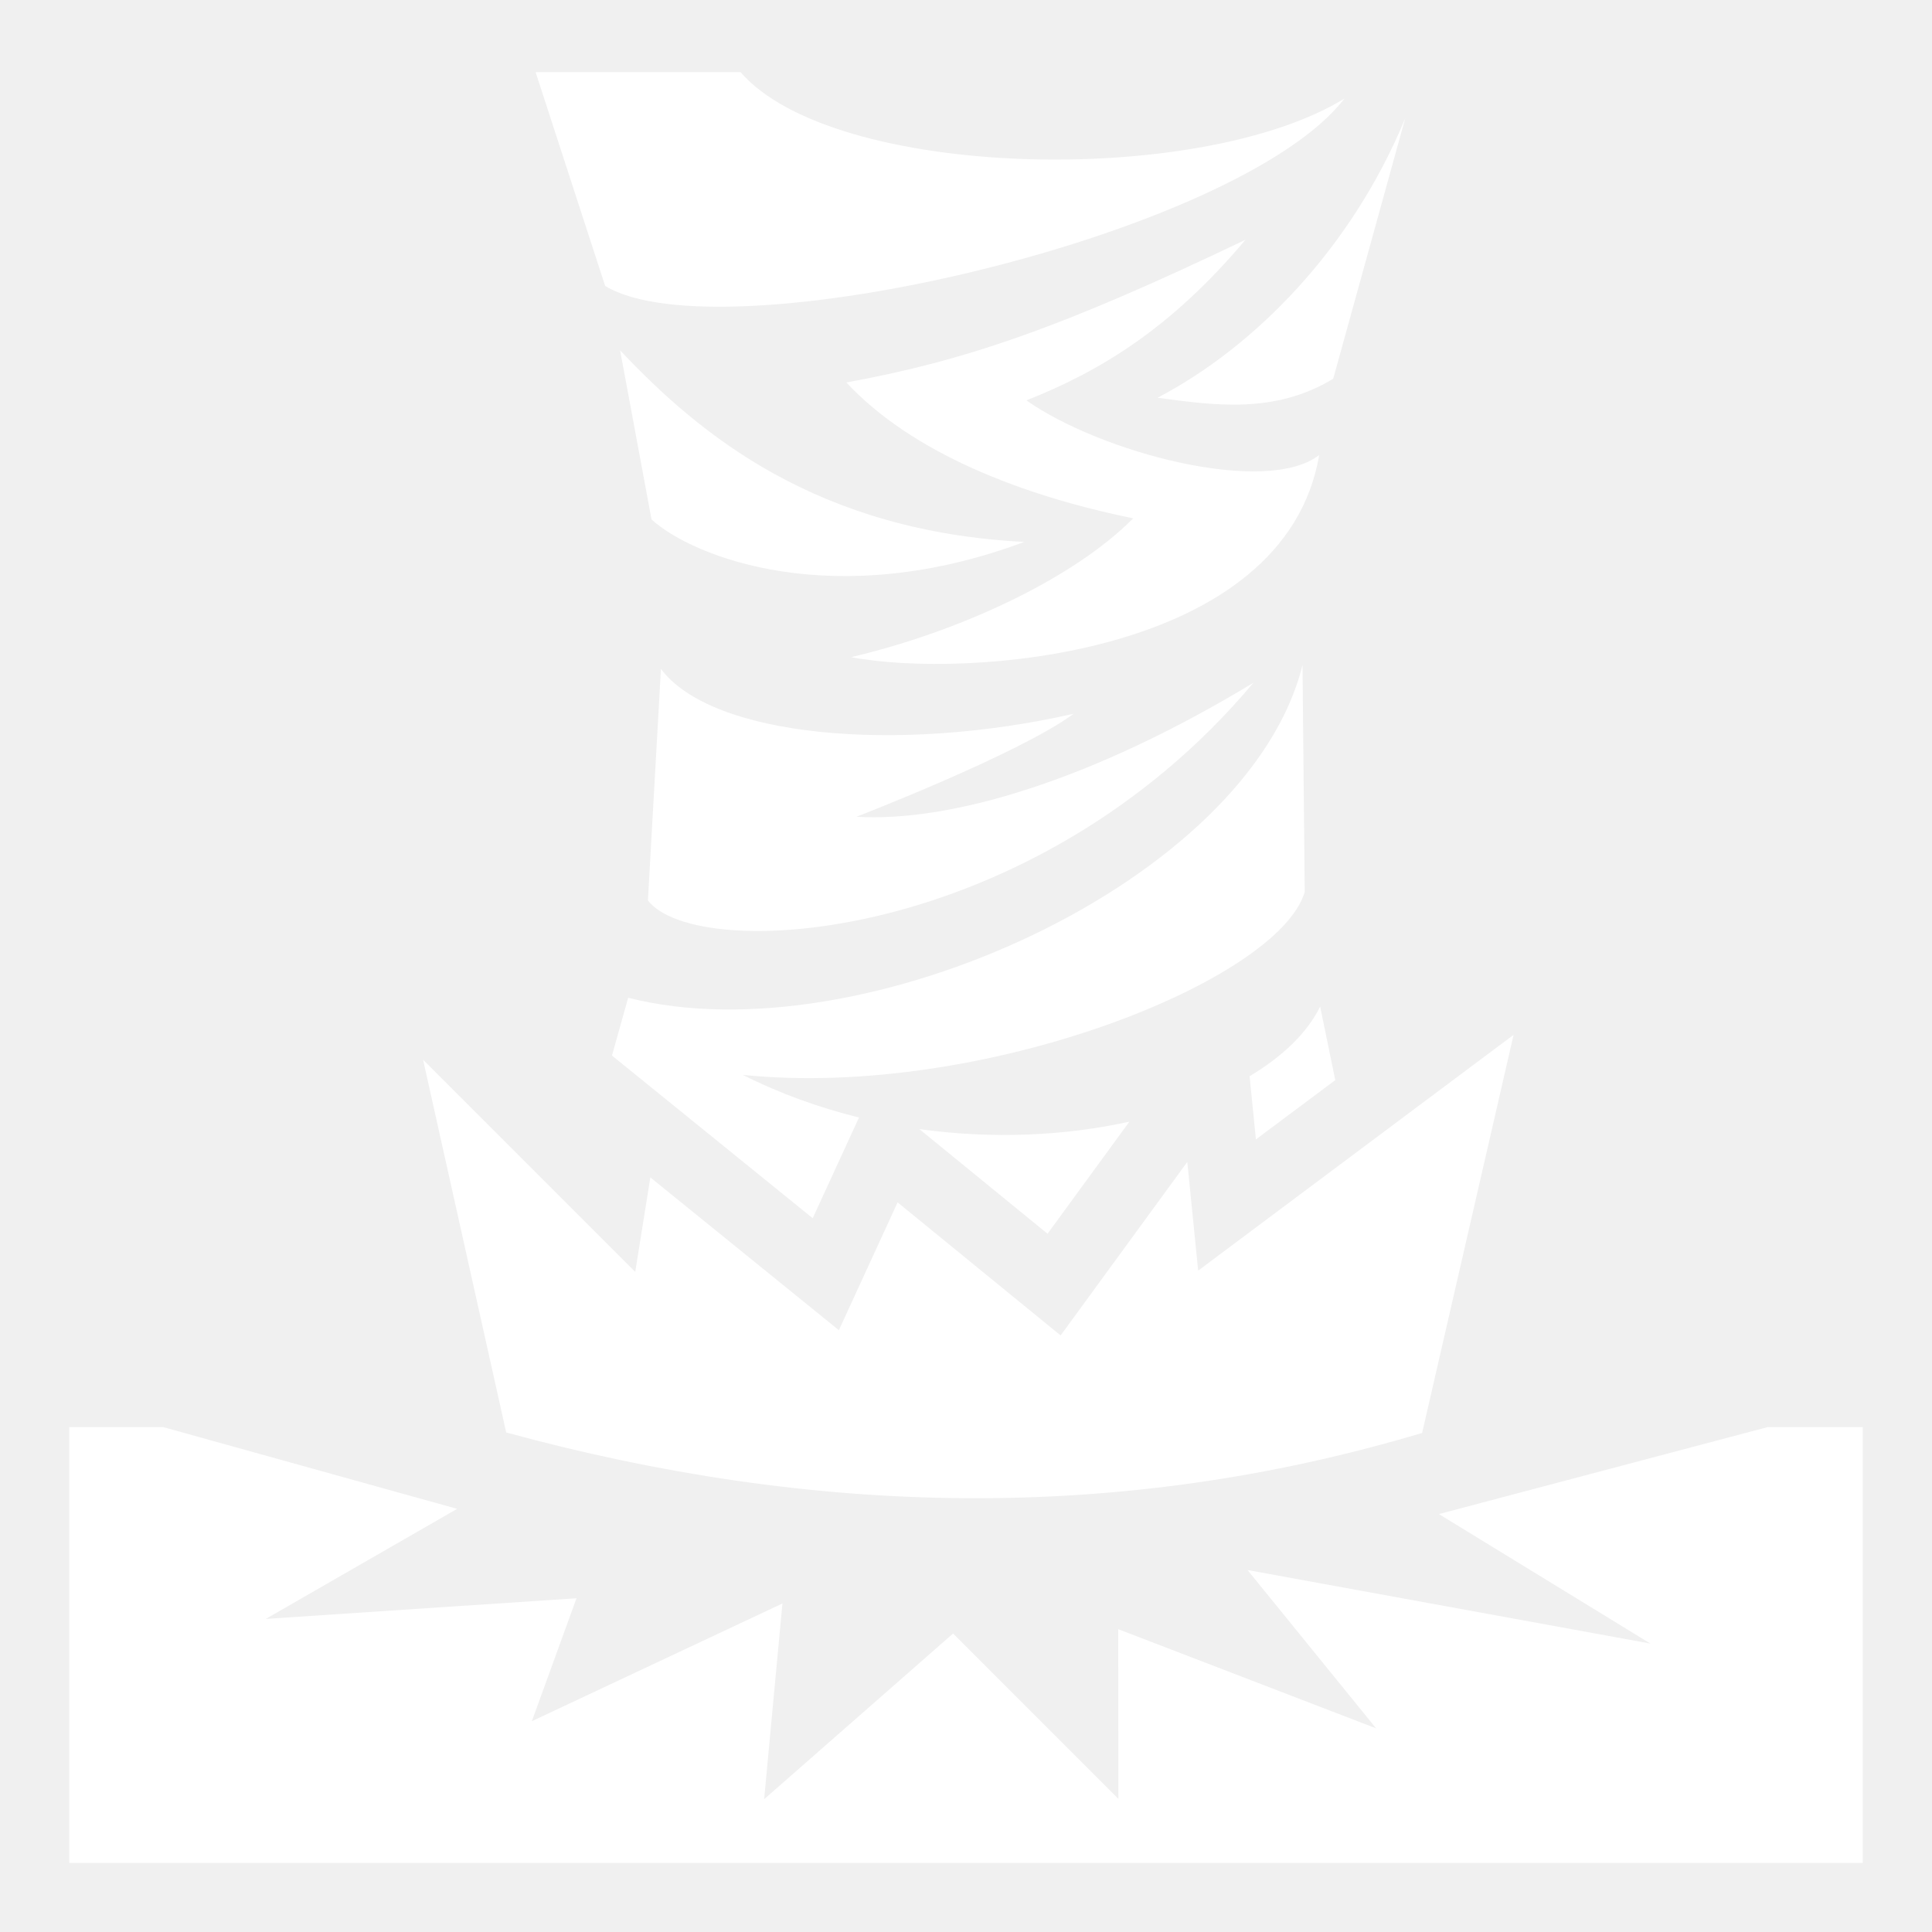
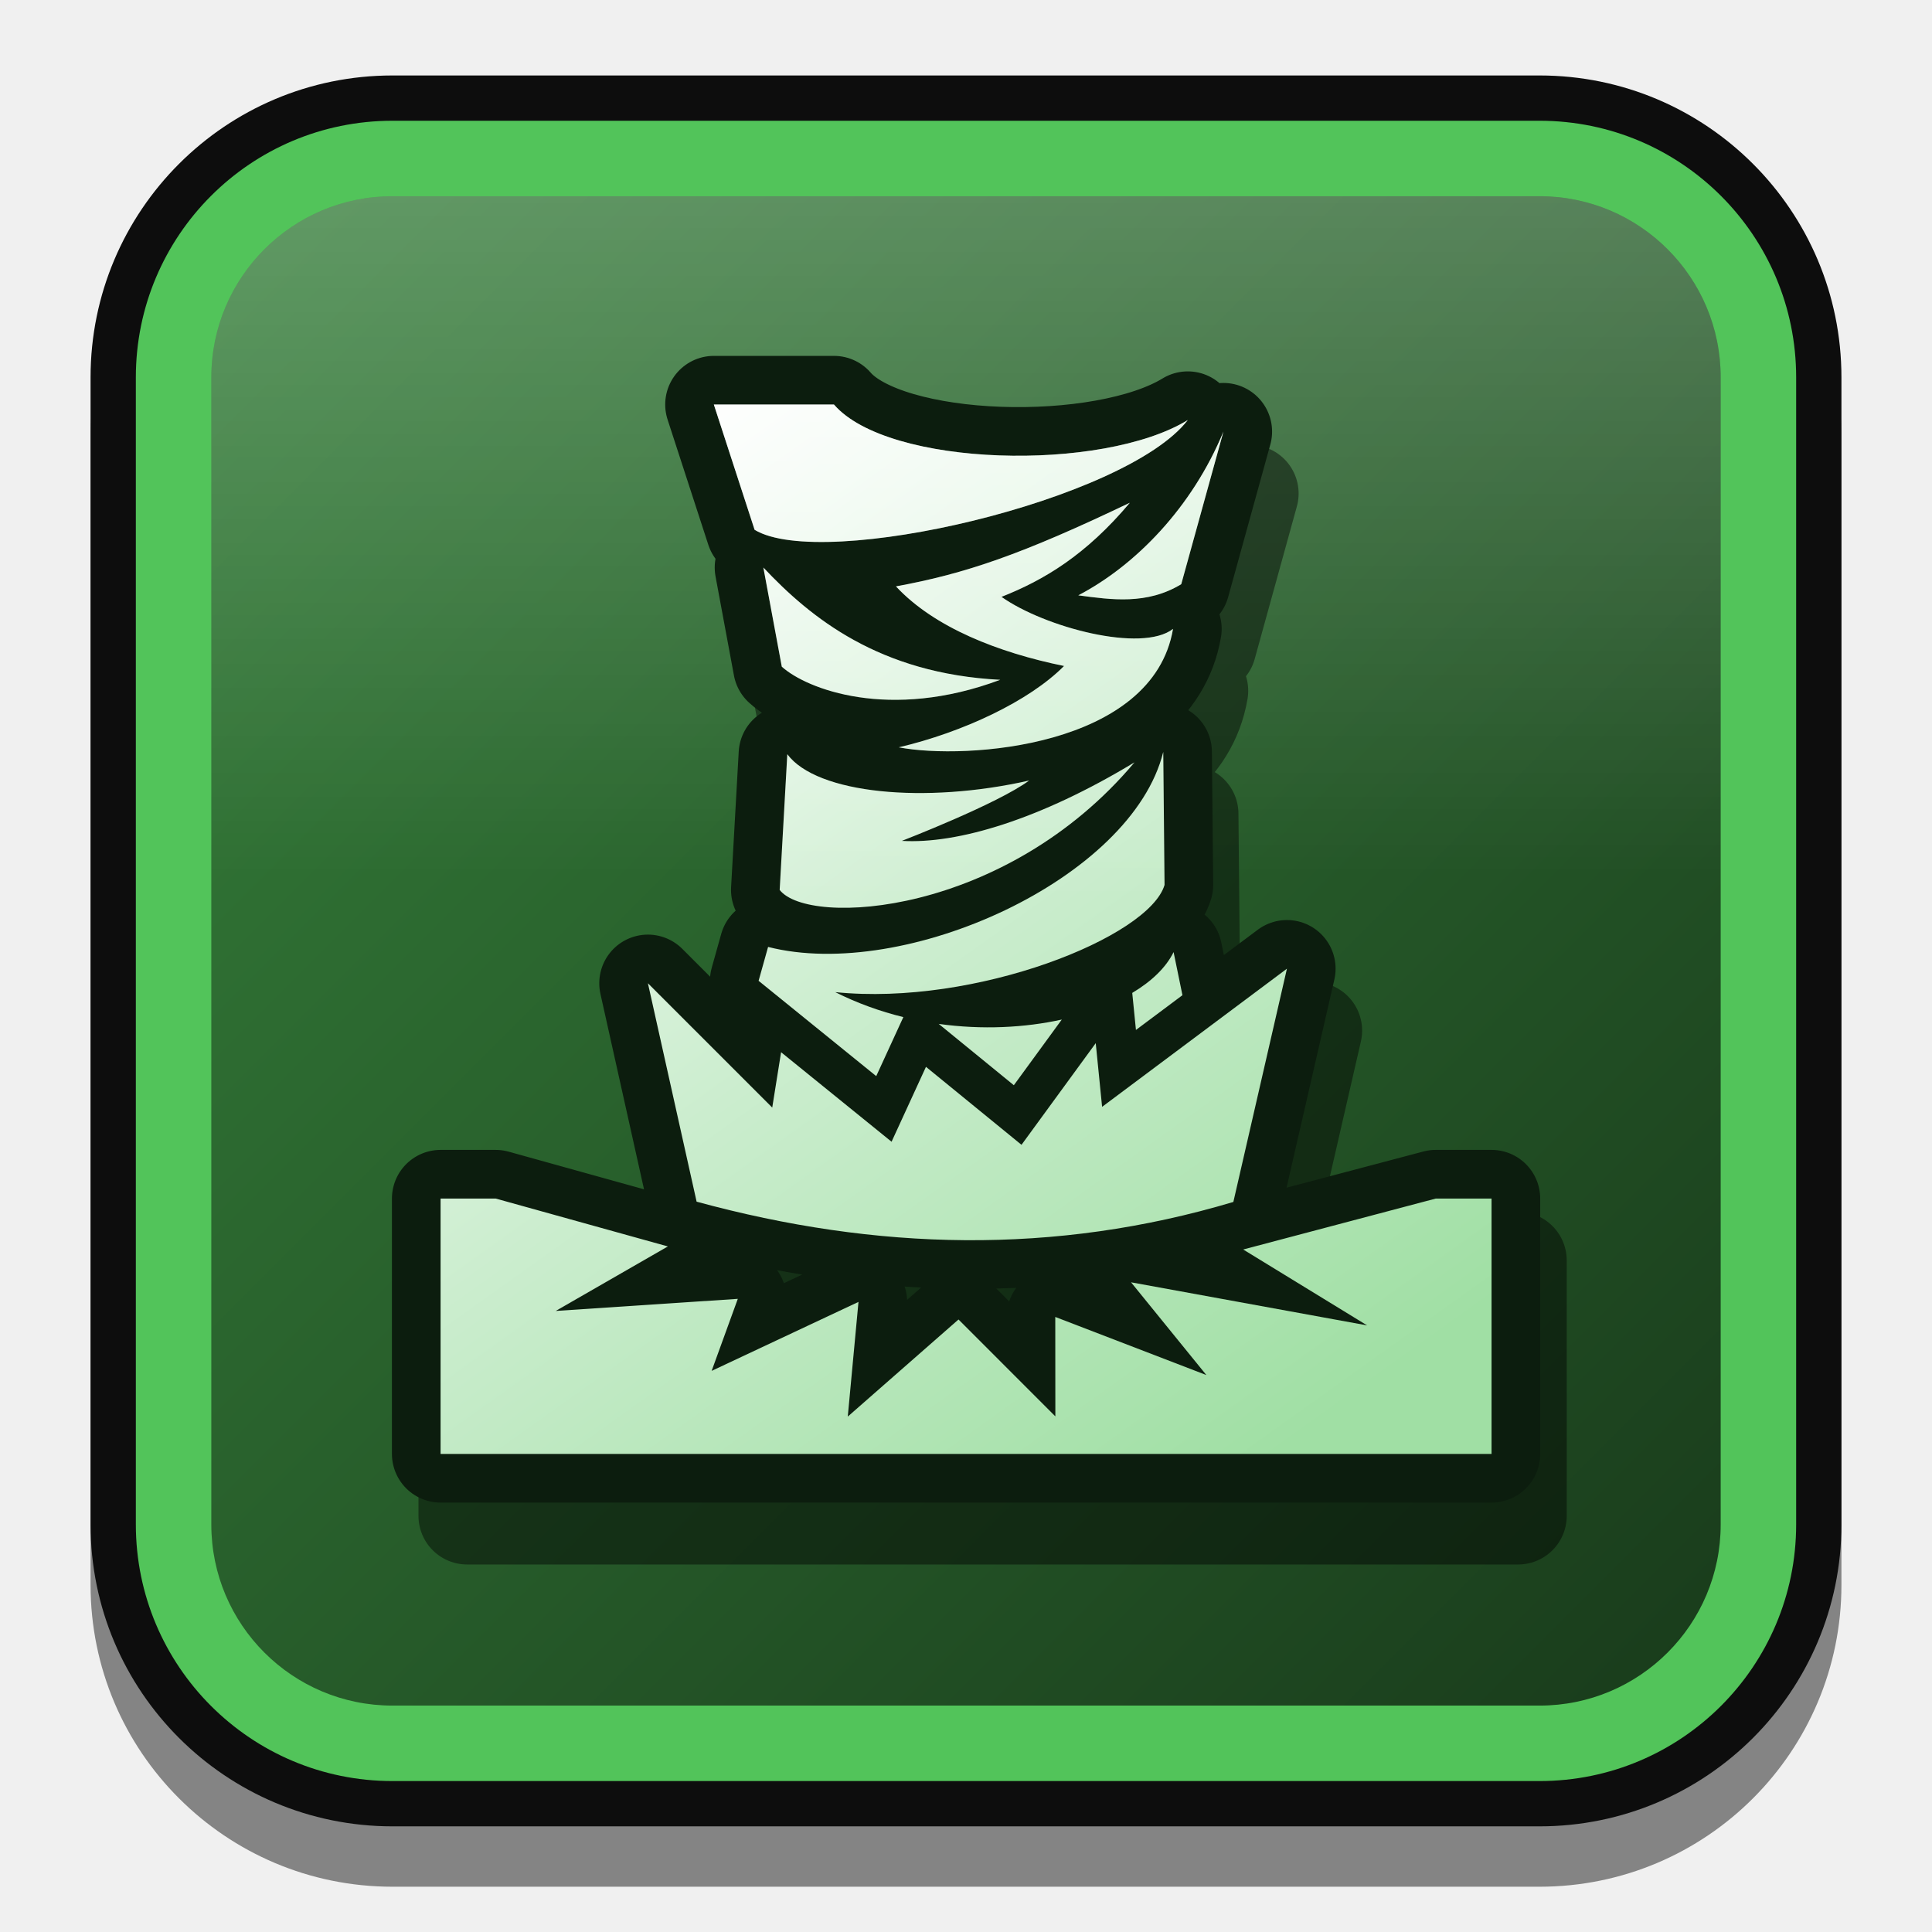
<svg xmlns="http://www.w3.org/2000/svg" viewBox="0 0 512 512">
-   <path fill="#ffffff" d="M141.94 19.12l18.43 56.653C191.107 94.458 328.19 62.62 356.276 26.13c-38.565 23.65-135.532 21.364-160.02-7.01H141.94zm230.453 12.243c-14.163 34.33-39.768 60.526-65.637 74.05 14.96 1.99 31.04 4.38 46.562-5.046l19.075-69.004zM330.05 63.55C281.18 86.94 255.644 95.63 224.298 101.36c17.388 18.688 46.528 29.985 76.012 36-15.733 15.91-45.844 30.012-74.757 36.79 30.223 5.794 114.962 0 124.045-53.564-14.108 10.965-58.055-.69-77.586-14.488 19.223-7.584 38.184-18.908 58.04-42.547zM164.333 92.84l8.33 44.826c11.172 10.12 48.684 24.685 98.774 5.947-54.655-2.796-85.698-28.03-107.104-50.772zm180.848 83.387c-14.148 57.413-116.86 103.996-178.71 88.185l-4.292 15.322 53.197 43.108 12.264-26.692c-10.46-2.576-20.838-6.285-30.802-11.296 63.5 6.462 141.947-24.855 148.926-48.475l-.584-60.152zm-170.024 1.03l-3.45 61.37c13.008 16.844 102.135 11.77 160.462-57.684-42.662 25.838-80.12 37.003-105.21 35.51 0 0 43.29-16.722 57.565-27.292-46.996 10.664-96.064 6.043-109.367-11.902zm174.696 89.49c-3.404 6.94-9.935 13.228-18.7 18.46l1.676 16.752 21.03-15.72-4.006-19.49zm51.26 7.503l-83.59 62.482-2.88-28.804-33.57 45.976-43.2-35.265-15.563 33.875-49.96-40.485-4.006 25.034-56.223-56.222 22.026 98.777c81.24 22.15 161.893 24.255 242.733.127l24.233-105.494zm-101.817 23.006c-16.766 3.702-36.05 4.7-55.652 1.97l33.966 27.73 21.685-29.7zM18.357 378.2v115.495h475.288V378.2H468.44l-87.108 23.044 56.05 34.324-106.767-19.488 34.06 41.947-68.33-26.28.036 44.966-43.8-43.815-50.074 43.91 4.844-51.863-66.41 31.196 11.835-32.58-82.345 5.47 50.716-29.17L43.27 378.2H18.358z" />
+   <defs>
+     <linearGradient id="body-s" gradientUnits="userSpaceOnUse" x1="56" y1="52" x2="456" y2="452">
+       <stop offset="0" stop-color="#357f3a" />
+       <stop offset="1" stop-color="#193b1b" />
+     </linearGradient>
+     <linearGradient id="bevel-s" gradientUnits="userSpaceOnUse" x1="0" y1="52" x2="0" y2="452">
+       <stop offset="0" stop-color="#fff" stop-opacity="0.22" />
+       <stop offset="0.45" stop-color="#fff" stop-opacity="0" />
+     </linearGradient>
+   </defs>
+   <rect x="24" y="36" width="464" height="464" rx="80" fill="#000" opacity="0.45" />
+   <rect x="24" y="20" width="464" height="464" rx="80" fill="#0d0d0d" />
+   <rect x="36" y="32" width="440" height="440" rx="68" fill="#52c45a" />
+   <rect x="56" y="52" width="400" height="400" rx="48" fill="url(#body-s)" />
+   <rect x="56" y="52" width="400" height="400" rx="48" fill="url(#bevel-s)" />
+   <defs>
+     <linearGradient id="g-s" gradientUnits="userSpaceOnUse" x1="96" y1="32" x2="416" y2="480">
+       <stop offset="0" stop-color="#ffffff" />
+       <stop offset="0.5" stop-color="#cbedce" />
+       <stop offset="1" stop-color="#a0dfa4" />
+     </linearGradient>
+     <linearGradient id="r-s" gradientUnits="userSpaceOnUse" x1="0" y1="0" x2="0" y2="512">
+       <stop offset="0" stop-color="#fff" stop-opacity="0.45" />
+       <stop offset="0.22" stop-color="#fff" stop-opacity="0.2" />
+       <stop offset="0.48" stop-color="#fff" stop-opacity="0" />
+     </linearGradient>
+     <clipPath id="c-s">
+       <path d="M141.94 19.12l18.43 56.653C191.107 94.458 328.19 62.62 356.276 26.13c-38.565 23.65-135.532 21.364-160.02-7.01H141.94zm230.453 12.243c-14.163 34.33-39.768 60.526-65.637 74.05 14.96 1.99 31.04 4.38 46.562-5.046l19.075-69.004zM330.05 63.55C281.18 86.94 255.644 95.63 224.298 101.36c17.388 18.688 46.528 29.985 76.012 36-15.733 15.91-45.844 30.012-74.757 36.79 30.223 5.794 114.962 0 124.045-53.564-14.108 10.965-58.055-.69-77.586-14.488 19.223-7.584 38.184-18.908 58.04-42.547zM164.333 92.84l8.33 44.826c11.172 10.12 48.684 24.685 98.774 5.947-54.655-2.796-85.698-28.03-107.104-50.772zm180.848 83.387c-14.148 57.413-116.86 103.996-178.71 88.185l-4.292 15.322 53.197 43.108 12.264-26.692c-10.46-2.576-20.838-6.285-30.802-11.296 63.5 6.462 141.947-24.855 148.926-48.475l-.584-60.152zm-170.024 1.03l-3.45 61.37c13.008 16.844 102.135 11.77 160.462-57.684-42.662 25.838-80.12 37.003-105.21 35.51 0 0 43.29-16.722 57.565-27.292-46.996 10.664-96.064 6.043-109.367-11.902zm174.696 89.49c-3.404 6.94-9.935 13.228-18.7 18.46l1.676 16.752 21.03-15.72-4.006-19.49zm51.26 7.503l-83.59 62.482-2.88-28.804-33.57 45.976-43.2-35.265-15.563 33.875-49.96-40.485-4.006 25.034-56.223-56.222 22.026 98.777c81.24 22.15 161.893 24.255 242.733.127l24.233-105.494zm-101.817 23.006c-16.766 3.702-36.05 4.7-55.652 1.97l33.966 27.73 21.685-29.7zM18.357 378.2v115.495h475.288V378.2H468.44l-87.108 23.044 56.05 34.324-106.767-19.488 34.06 41.947-68.33-26.28.036 44.966-43.8-43.815-50.074 43.91 4.844-51.863-66.41 31.196 11.835-32.58-82.345 5.47 50.716-29.17L43.27 378.2H18.358z" />
+     </clipPath>
+   </defs>
+   <g transform="translate(106 96) scale(0.586)">
+     <g opacity="0.45" transform="translate(12 28)">
+       <path d="M141.94 19.12l18.43 56.653C191.107 94.458 328.19 62.62 356.276 26.13c-38.565 23.65-135.532 21.364-160.02-7.01H141.94zm230.453 12.243c-14.163 34.33-39.768 60.526-65.637 74.05 14.96 1.99 31.04 4.38 46.562-5.046l19.075-69.004zM330.05 63.55C281.18 86.94 255.644 95.63 224.298 101.36c17.388 18.688 46.528 29.985 76.012 36-15.733 15.91-45.844 30.012-74.757 36.79 30.223 5.794 114.962 0 124.045-53.564-14.108 10.965-58.055-.69-77.586-14.488 19.223-7.584 38.184-18.908 58.04-42.547zM164.333 92.84l8.33 44.826c11.172 10.12 48.684 24.685 98.774 5.947-54.655-2.796-85.698-28.03-107.104-50.772zm180.848 83.387c-14.148 57.413-116.86 103.996-178.71 88.185l-4.292 15.322 53.197 43.108 12.264-26.692c-10.46-2.576-20.838-6.285-30.802-11.296 63.5 6.462 141.947-24.855 148.926-48.475l-.584-60.152zm-170.024 1.03l-3.45 61.37c13.008 16.844 102.135 11.77 160.462-57.684-42.662 25.838-80.12 37.003-105.21 35.51 0 0 43.29-16.722 57.565-27.292-46.996 10.664-96.064 6.043-109.367-11.902zm174.696 89.49c-3.404 6.94-9.935 13.228-18.7 18.46l1.676 16.752 21.03-15.72-4.006-19.49zm51.26 7.503l-83.59 62.482-2.88-28.804-33.57 45.976-43.2-35.265-15.563 33.875-49.96-40.485-4.006 25.034-56.223-56.222 22.026 98.777c81.24 22.15 161.893 24.255 242.733.127l24.233-105.494zm-101.817 23.006c-16.766 3.702-36.05 4.7-55.652 1.97l33.966 27.73 21.685-29.7zM18.357 378.2v115.495h475.288V378.2H468.44l-87.108 23.044 56.05 34.324-106.767-19.488 34.06 41.947-68.33-26.28.036 44.966-43.8-43.815-50.074 43.91 4.844-51.863-66.41 31.196 11.835-32.58-82.345 5.47 50.716-29.17L43.27 378.2H18.358z" fill="#000" stroke="#000" stroke-width="44" stroke-linejoin="round" />
+     </g>
+     <path d="M141.94 19.12l18.43 56.653C191.107 94.458 328.19 62.62 356.276 26.13c-38.565 23.65-135.532 21.364-160.02-7.01H141.94zm230.453 12.243c-14.163 34.33-39.768 60.526-65.637 74.05 14.96 1.99 31.04 4.38 46.562-5.046l19.075-69.004zM330.05 63.55C281.18 86.94 255.644 95.63 224.298 101.36c17.388 18.688 46.528 29.985 76.012 36-15.733 15.91-45.844 30.012-74.757 36.79 30.223 5.794 114.962 0 124.045-53.564-14.108 10.965-58.055-.69-77.586-14.488 19.223-7.584 38.184-18.908 58.04-42.547zM164.333 92.84l8.33 44.826c11.172 10.12 48.684 24.685 98.774 5.947-54.655-2.796-85.698-28.03-107.104-50.772zm180.848 83.387c-14.148 57.413-116.86 103.996-178.71 88.185l-4.292 15.322 53.197 43.108 12.264-26.692c-10.46-2.576-20.838-6.285-30.802-11.296 63.5 6.462 141.947-24.855 148.926-48.475l-.584-60.152zm-170.024 1.03l-3.45 61.37c13.008 16.844 102.135 11.77 160.462-57.684-42.662 25.838-80.12 37.003-105.21 35.51 0 0 43.29-16.722 57.565-27.292-46.996 10.664-96.064 6.043-109.367-11.902zm174.696 89.49c-3.404 6.94-9.935 13.228-18.7 18.46l1.676 16.752 21.03-15.72-4.006-19.49zm51.26 7.503l-83.59 62.482-2.88-28.804-33.57 45.976-43.2-35.265-15.563 33.875-49.96-40.485-4.006 25.034-56.223-56.222 22.026 98.777c81.24 22.15 161.893 24.255 242.733.127l24.233-105.494zm-101.817 23.006c-16.766 3.702-36.05 4.7-55.652 1.97l33.966 27.73 21.685-29.7zM18.357 378.2v115.495h475.288V378.2H468.44l-87.108 23.044 56.05 34.324-106.767-19.488 34.06 41.947-68.33-26.28.036 44.966-43.8-43.815-50.074 43.91 4.844-51.863-66.41 31.196 11.835-32.58-82.345 5.47 50.716-29.17L43.27 378.2H18.358z" fill="#0c1d0e" stroke="#0c1d0e" stroke-width="44" stroke-linejoin="round" stroke-linecap="round" />
+     <path d="M141.94 19.12l18.43 56.653C191.107 94.458 328.19 62.62 356.276 26.13c-38.565 23.65-135.532 21.364-160.02-7.01H141.94zm230.453 12.243c-14.163 34.33-39.768 60.526-65.637 74.05 14.96 1.99 31.04 4.38 46.562-5.046l19.075-69.004zM330.05 63.55C281.18 86.94 255.644 95.63 224.298 101.36c17.388 18.688 46.528 29.985 76.012 36-15.733 15.91-45.844 30.012-74.757 36.79 30.223 5.794 114.962 0 124.045-53.564-14.108 10.965-58.055-.69-77.586-14.488 19.223-7.584 38.184-18.908 58.04-42.547zM164.333 92.84l8.33 44.826c11.172 10.12 48.684 24.685 98.774 5.947-54.655-2.796-85.698-28.03-107.104-50.772zm180.848 83.387c-14.148 57.413-116.86 103.996-178.71 88.185l-4.292 15.322 53.197 43.108 12.264-26.692c-10.46-2.576-20.838-6.285-30.802-11.296 63.5 6.462 141.947-24.855 148.926-48.475l-.584-60.152zm-170.024 1.03l-3.45 61.37c13.008 16.844 102.135 11.77 160.462-57.684-42.662 25.838-80.12 37.003-105.21 35.51 0 0 43.29-16.722 57.565-27.292-46.996 10.664-96.064 6.043-109.367-11.902zm174.696 89.49c-3.404 6.94-9.935 13.228-18.7 18.46l1.676 16.752 21.03-15.72-4.006-19.49zm51.26 7.503l-83.59 62.482-2.88-28.804-33.57 45.976-43.2-35.265-15.563 33.875-49.96-40.485-4.006 25.034-56.223-56.222 22.026 98.777c81.24 22.15 161.893 24.255 242.733.127l24.233-105.494zm-101.817 23.006c-16.766 3.702-36.05 4.7-55.652 1.97l33.966 27.73 21.685-29.7zM18.357 378.2v115.495h475.288V378.2H468.44l-87.108 23.044 56.05 34.324-106.767-19.488 34.06 41.947-68.33-26.28.036 44.966-43.8-43.815-50.074 43.91 4.844-51.863-66.41 31.196 11.835-32.58-82.345 5.47 50.716-29.17L43.27 378.2H18.358z" fill="url(#g-s)" />
+     <rect x="0" y="0" width="512" height="512" clip-path="url(#c-s)" fill="url(#r-s)" />
+   </g>
</svg>
